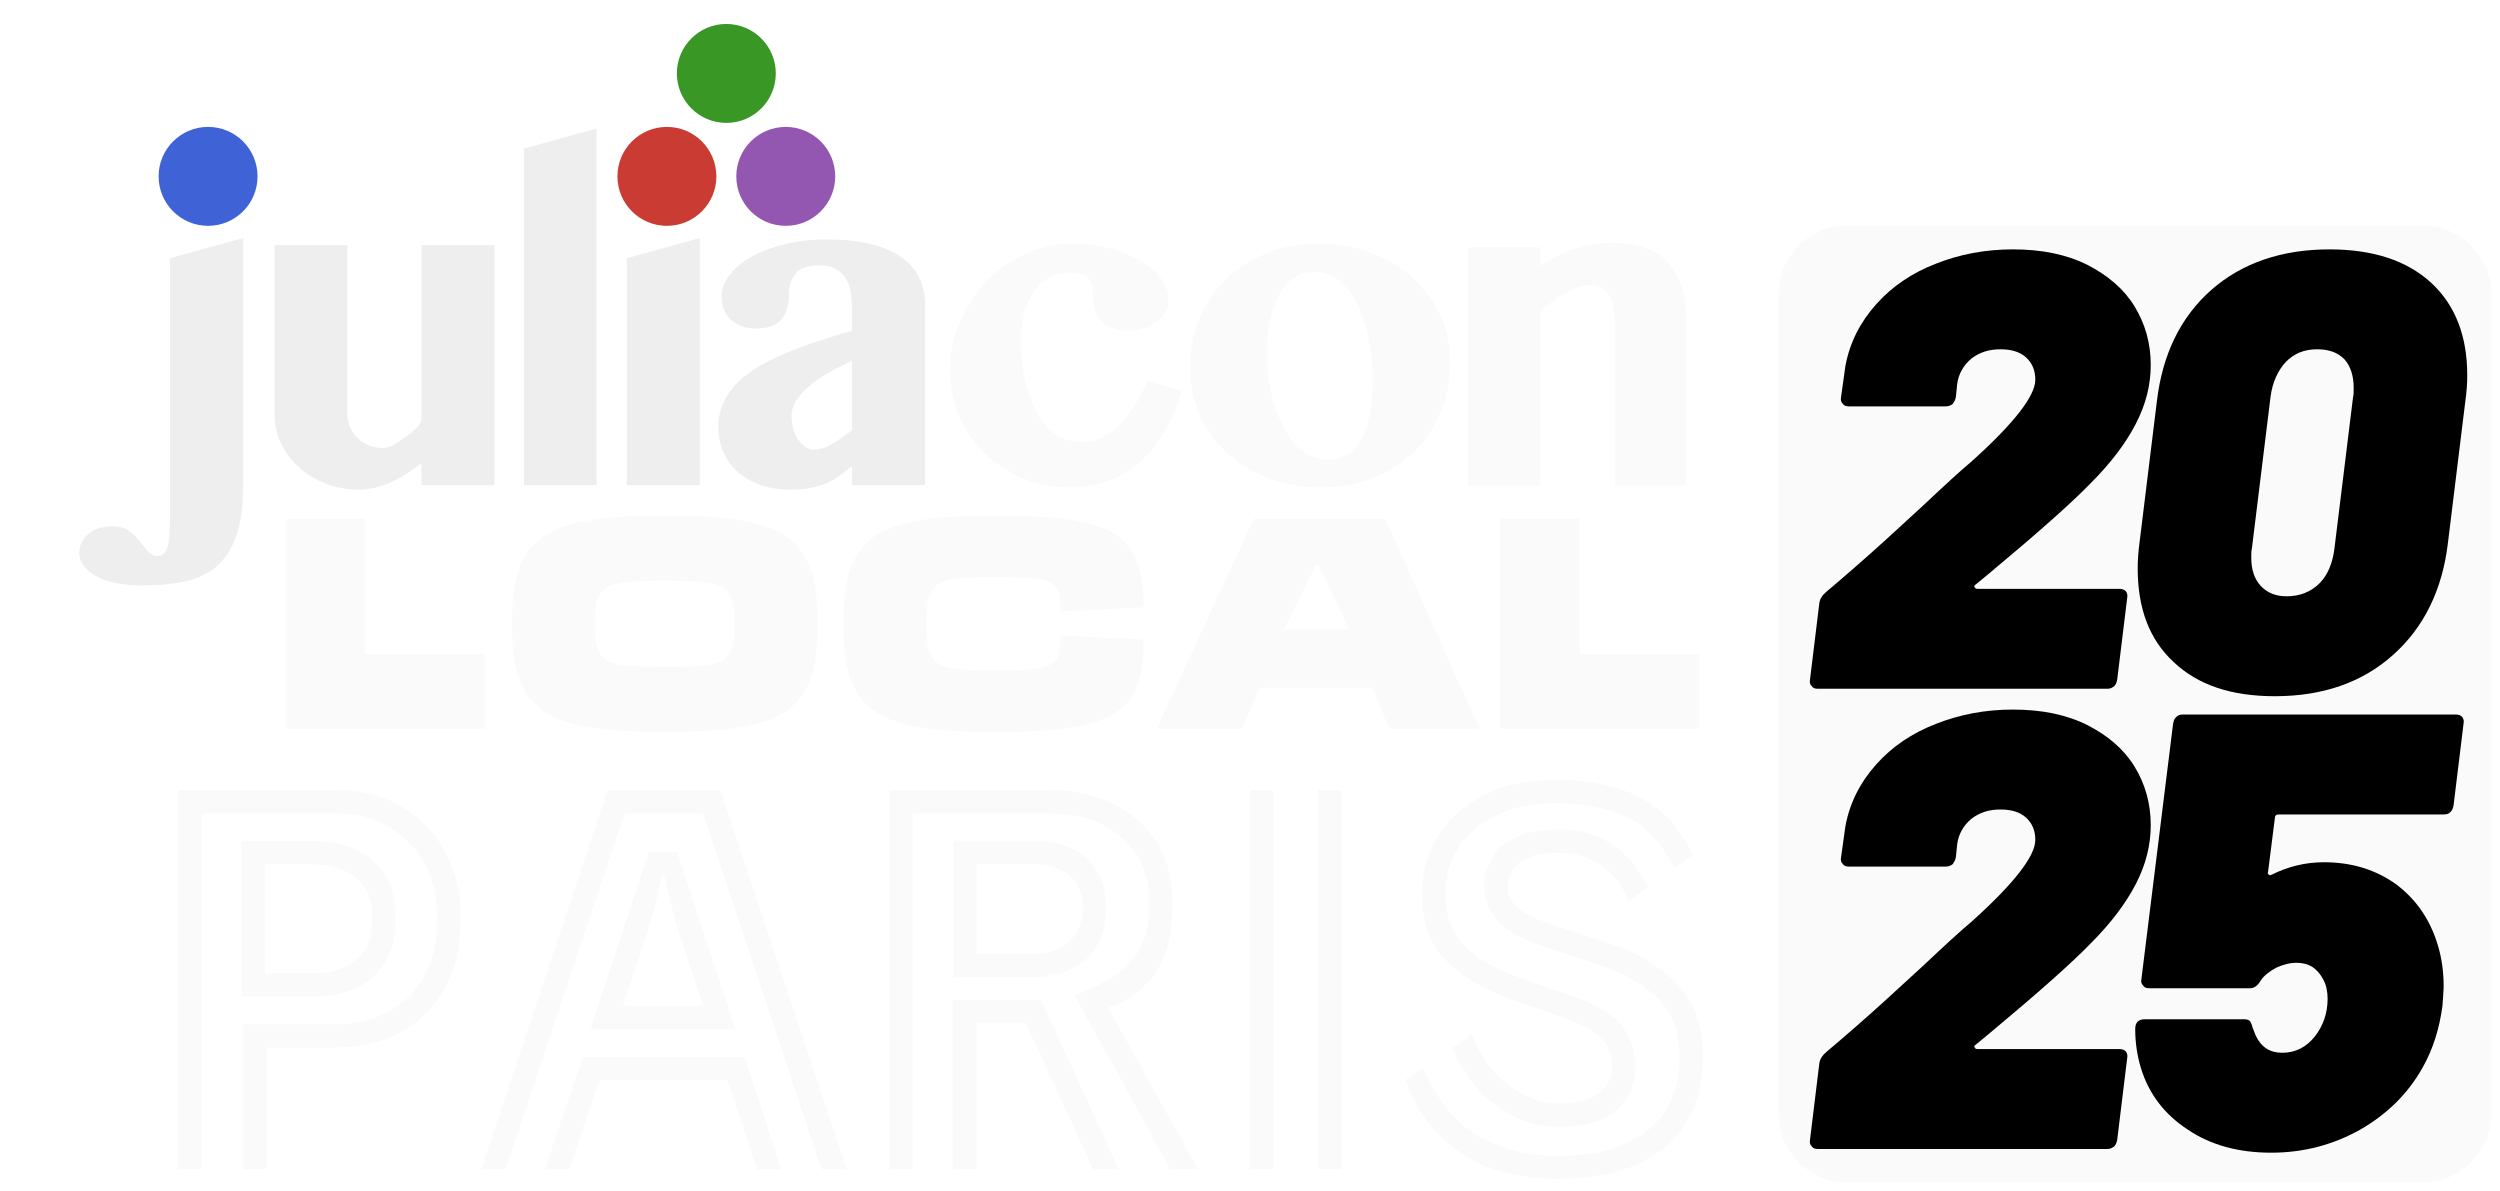
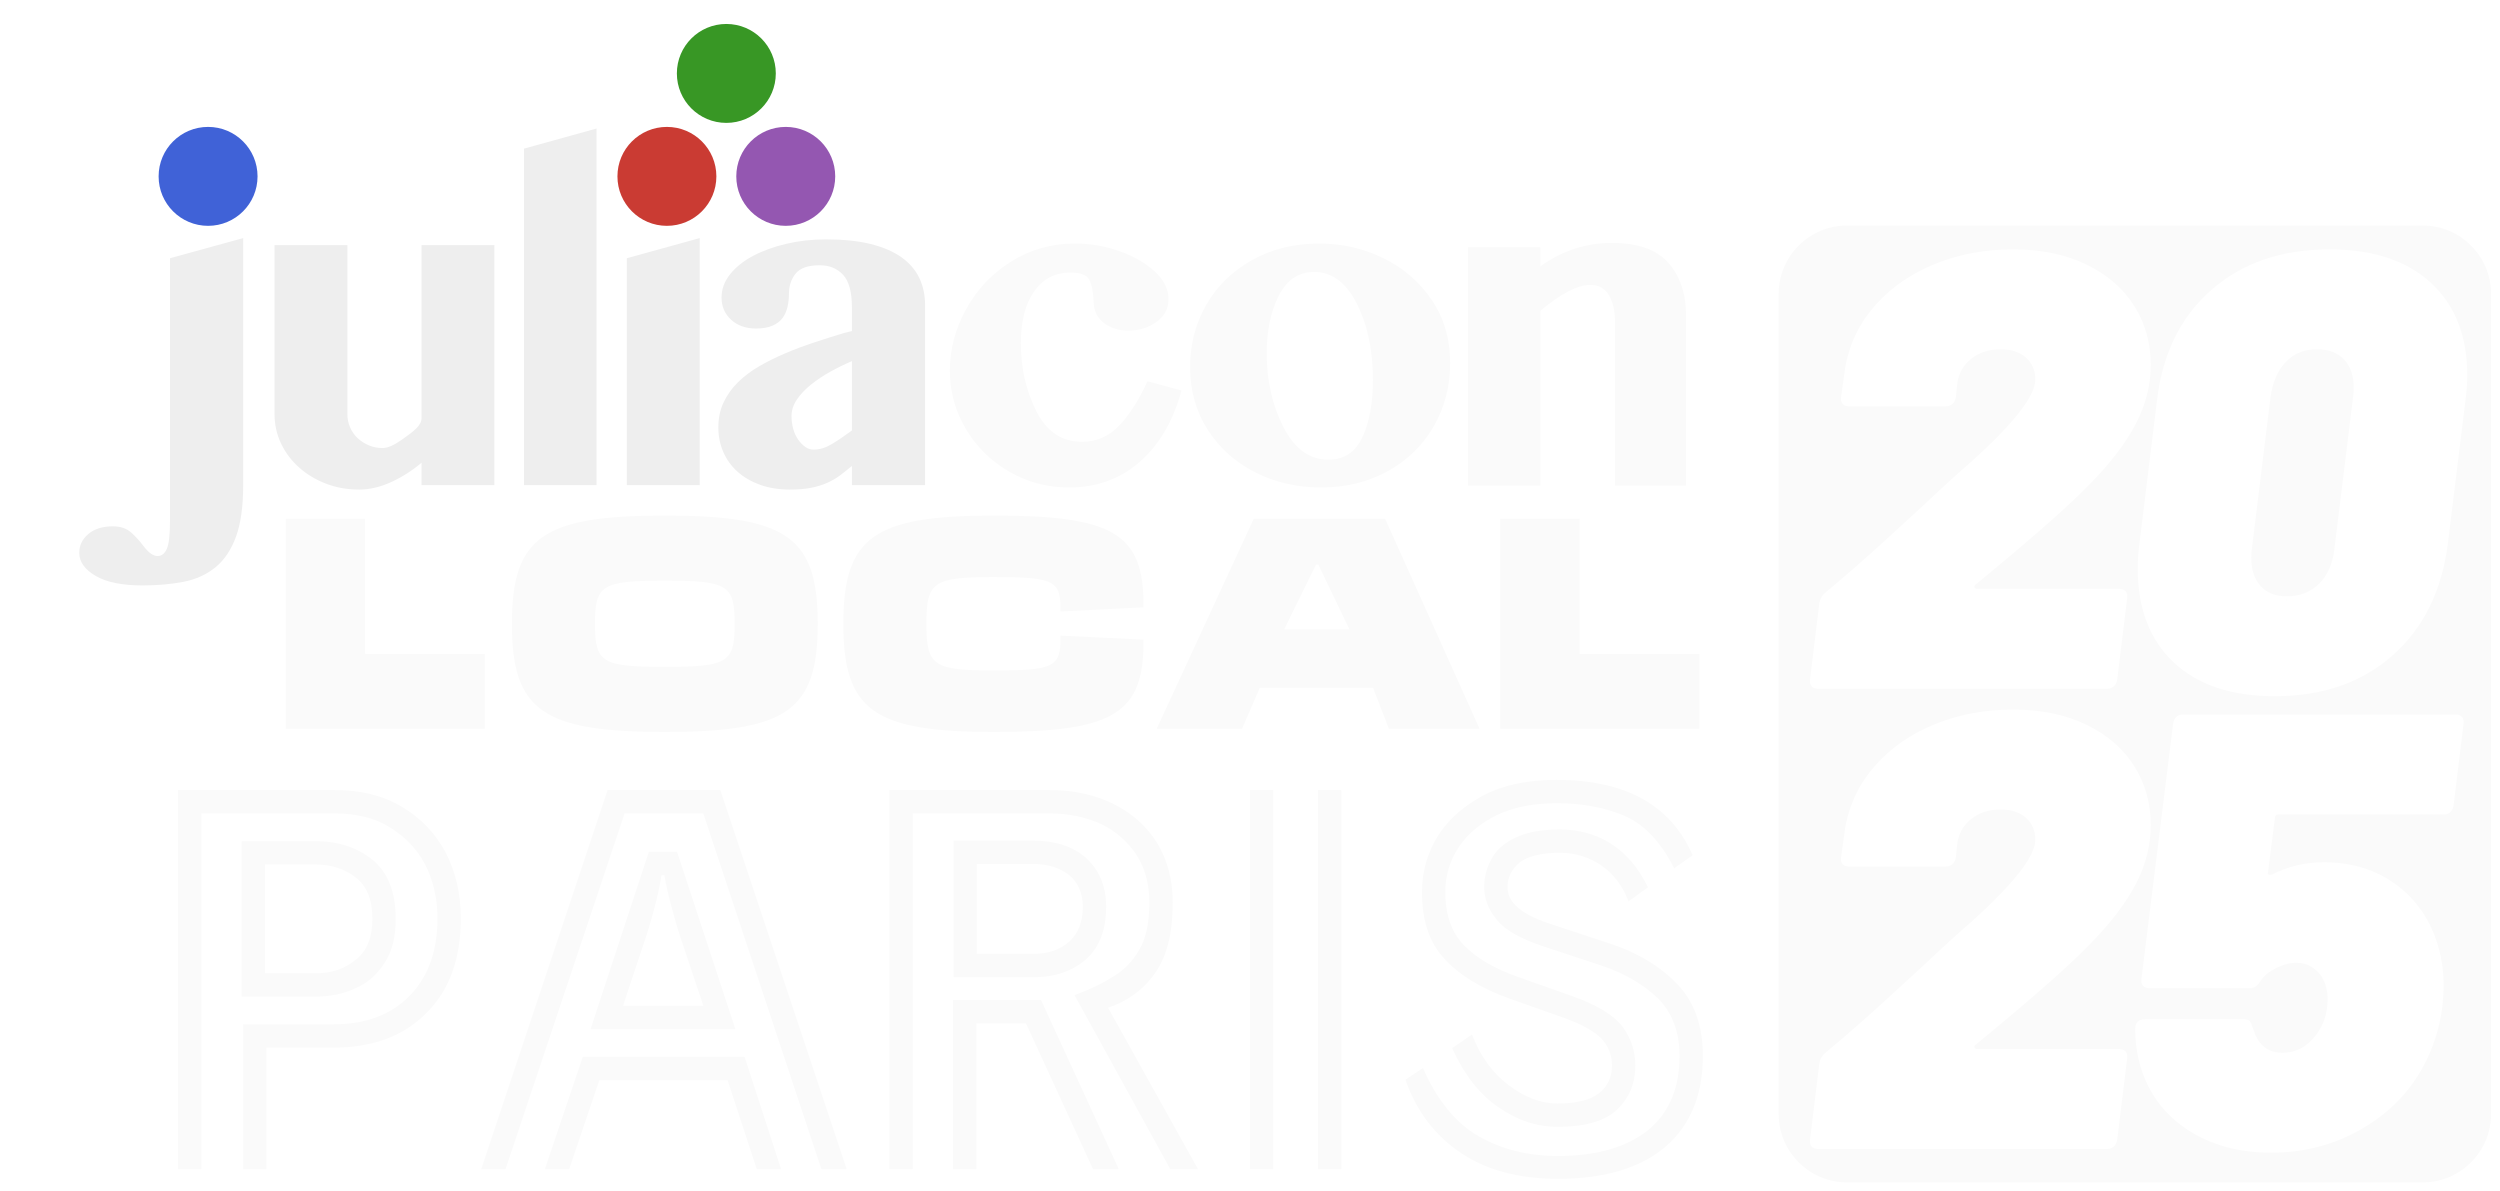
<svg xmlns="http://www.w3.org/2000/svg" width="100%" height="100%" viewBox="0 0 420 200" version="1.1" xml:space="preserve" style="fill-rule:evenodd;clip-rule:evenodd;stroke-linejoin:round;stroke-miterlimit:1.5;">
  <g transform="matrix(0.996313,0,0,0.996313,149.951,63.7696)">
    <g transform="matrix(1,0,0,1,-149,-62.5)">
      <g transform="matrix(0.595797,0,0,0.595797,-0.00025,-7.0797)">
        <g id="juliaconlogo-white.svg">
          <g>
            <g id="surface3037">
              <path d="M66.297,146.648C66.297,152.68 65.617,157.547 64.262,161.254C62.906,164.961 60.977,167.84 58.477,169.891C55.977,171.941 52.977,173.313 49.477,174.008C45.98,174.695 42.09,175.043 37.813,175.043C32.023,175.043 27.59,174.141 24.52,172.332C21.445,170.523 19.906,168.352 19.906,165.82C19.906,163.711 20.762,161.93 22.48,160.484C24.199,159.039 26.508,158.316 29.398,158.316C31.57,158.316 33.305,158.902 34.602,160.078C35.898,161.254 36.969,162.414 37.813,163.559C38.773,164.824 39.59,165.668 40.254,166.09C40.914,166.512 41.52,166.727 42.063,166.727C43.207,166.727 44.082,166.047 44.684,164.691C45.289,163.336 45.586,160.695 45.586,156.777L45.586,82.441L66.297,76.742L66.297,146.648ZM95.789,78.73L95.789,126.57C95.789,127.898 96.047,129.148 96.559,130.324C97.07,131.5 97.781,132.512 98.684,133.355C99.59,134.199 100.645,134.879 101.852,135.391C103.055,135.902 104.352,136.16 105.742,136.16C107.305,136.16 109.086,135.281 111.258,133.762C114.691,131.355 116.773,129.703 116.773,127.746L116.773,78.73L137.391,78.73L137.391,146.648L116.773,146.648L116.773,140.32C114.059,142.609 111.164,144.445 108.09,145.836C105.016,147.223 102.031,147.914 99.137,147.914C95.762,147.914 92.625,147.355 89.73,146.242C86.836,145.125 84.305,143.602 82.137,141.676C79.965,139.746 78.262,137.484 77.023,134.891C75.789,132.301 75.172,129.523 75.172,126.57L75.172,78.73L95.789,78.73ZM166.305,146.648L145.777,146.648L145.777,51.422L166.305,45.727L166.305,146.648ZM174.883,82.441L195.5,76.742L195.5,146.648L174.883,146.648L174.883,82.441ZM238.582,111.559C236.59,112.406 234.586,113.383 232.566,114.5C230.547,115.617 228.707,116.836 227.051,118.164C225.391,119.488 224.051,120.906 223.023,122.414C222,123.918 221.488,125.488 221.488,127.117C221.488,128.383 221.652,129.602 221.984,130.777C222.316,131.953 222.785,132.961 223.387,133.805C223.992,134.648 224.652,135.328 225.379,135.84C226.102,136.352 226.883,136.609 227.727,136.609C229.414,136.609 231.117,136.098 232.836,135.07C234.555,134.047 236.469,132.754 238.582,131.184L238.582,111.559ZM259.289,146.648L238.582,146.648L238.582,141.223C237.434,142.188 236.32,143.078 235.234,143.891C234.148,144.703 232.93,145.414 231.57,146.016C230.215,146.617 228.695,147.086 227.004,147.418C225.316,147.75 223.324,147.914 221.039,147.914C217.898,147.914 215.082,147.461 212.582,146.559C210.078,145.652 207.953,144.418 206.207,142.852C204.457,141.285 203.117,139.43 202.18,137.289C201.246,135.148 200.777,132.813 200.777,130.281C200.777,127.688 201.273,125.336 202.273,123.227C203.266,121.117 204.621,119.219 206.34,117.527C208.059,115.84 210.063,114.336 212.352,113.008C214.645,111.68 217.102,110.461 219.727,109.344C222.348,108.227 225.074,107.207 227.91,106.273C230.742,105.336 233.547,104.445 236.32,103.602L238.582,103.059L238.582,96.367C238.582,92.027 237.75,88.953 236.094,87.145C234.434,85.336 232.219,84.43 229.445,84.43C226.191,84.43 223.93,85.215 222.664,86.781C221.398,88.352 220.762,90.246 220.762,92.477C220.762,93.742 220.629,94.98 220.355,96.188C220.086,97.395 219.617,98.445 218.957,99.352C218.293,100.258 217.344,100.98 216.105,101.523C214.871,102.066 213.32,102.336 211.449,102.336C208.555,102.336 206.207,101.508 204.398,99.852C202.586,98.191 201.684,96.098 201.684,93.563C201.684,91.211 202.48,89.027 204.078,87.008C205.68,84.988 207.832,83.254 210.547,81.809C213.258,80.359 216.395,79.215 219.949,78.371C223.508,77.527 227.273,77.105 231.254,77.105C236.137,77.105 240.344,77.543 243.871,78.414C247.398,79.289 250.305,80.539 252.598,82.168C254.887,83.797 256.574,85.758 257.66,88.047C258.746,90.336 259.289,92.902 259.289,95.734L259.289,146.648Z" style="fill:rgb(238,238,238);fill-rule:nonzero;" />
              <path d="M70.363,59.273C70.363,67.008 64.094,73.273 56.363,73.273C48.633,73.273 42.363,67.008 42.363,59.273C42.363,51.539 48.633,45.273 56.363,45.273C64.094,45.273 70.363,51.539 70.363,59.273" style="fill:rgb(64,98,215);fill-rule:nonzero;" />
              <path d="M217.039,30.137C217.039,37.867 210.773,44.137 203.039,44.137C195.305,44.137 189.039,37.867 189.039,30.137C189.039,22.406 195.305,16.137 203.039,16.137C210.773,16.137 217.039,22.406 217.039,30.137" style="fill:rgb(56,151,37);fill-rule:nonzero;" />
              <path d="M233.855,59.273C233.855,67.008 227.586,73.273 219.855,73.273C212.125,73.273 205.855,67.008 205.855,59.273C205.855,51.539 212.125,45.273 219.855,45.273C227.586,45.273 233.855,51.539 233.855,59.273" style="fill:rgb(148,87,177);fill-rule:nonzero;" />
              <path d="M200.219,59.273C200.219,67.008 193.949,73.273 186.219,73.273C178.484,73.273 172.219,67.008 172.219,59.273C172.219,51.539 178.484,45.273 186.219,45.273C193.949,45.273 200.219,51.539 200.219,59.273" style="fill:rgb(202,59,51);fill-rule:nonzero;" />
              <g id="glyph0-1" transform="matrix(1,0,0,1,265.6,146.8)">
                <g>
                  <path d="M147.355,0L147.355,-67.473L167.809,-67.473L167.809,-62.055C173.984,-66.484 180.742,-68.695 188.086,-68.695C195.426,-68.695 200.758,-66.801 204.078,-63.016C207.398,-59.227 209.063,-54.246 209.063,-48.07L209.063,0L188.957,0L188.957,-46.148C188.957,-49.41 188.375,-52.004 187.211,-53.926C186.047,-55.848 184.297,-56.809 181.969,-56.809C178.355,-56.809 173.633,-54.363 167.809,-49.469L167.809,0L147.355,0ZM34.438,0.523C28.262,0.523 22.578,-0.992 17.395,-4.02C12.207,-7.051 8.129,-11.102 5.156,-16.168C2.184,-21.238 0.699,-26.688 0.699,-32.512C0.699,-38.57 2.242,-44.398 5.332,-49.992C8.418,-55.586 12.672,-60.074 18.094,-63.453C23.512,-66.832 29.543,-68.523 36.184,-68.523C40.496,-68.523 44.691,-67.793 48.77,-66.336C52.848,-64.879 56.168,-62.957 58.734,-60.566C61.297,-58.18 62.578,-55.586 62.578,-52.789C62.578,-50.109 61.441,-47.953 59.168,-46.32C56.898,-44.691 54.246,-43.875 51.215,-43.875C48.535,-43.875 46.266,-44.574 44.398,-45.973C42.535,-47.371 41.543,-49.234 41.426,-51.566C41.309,-54.598 40.902,-56.809 40.203,-58.207C39.504,-59.605 37.699,-60.305 34.785,-60.305C30.473,-60.305 27.066,-58.527 24.559,-54.973C22.055,-51.418 20.801,-46.555 20.801,-40.379C20.801,-33.27 22.258,-26.832 25.172,-21.063C28.086,-15.293 32.395,-12.41 38.105,-12.41C42.184,-12.41 45.68,-13.926 48.594,-16.957C51.508,-19.984 54.188,-24.18 56.637,-29.543L66.25,-26.918C63.918,-18.297 59.984,-11.566 54.449,-6.73C48.914,-1.895 42.242,0.523 34.438,0.523ZM105.754,0.523C98.996,0.523 92.789,-0.902 87.137,-3.758C81.484,-6.613 77,-10.633 73.68,-15.82C70.359,-21.004 68.695,-26.918 68.695,-33.563C68.695,-39.973 70.211,-45.828 73.242,-51.129C76.27,-56.43 80.582,-60.656 86.176,-63.801C91.77,-66.949 98.121,-68.523 105.23,-68.523C111.641,-68.523 117.668,-67.152 123.32,-64.414C128.973,-61.676 133.547,-57.742 137.043,-52.613C140.539,-47.488 142.289,-41.484 142.289,-34.609C142.289,-28.199 140.773,-22.316 137.742,-16.957C134.711,-11.594 130.402,-7.34 124.809,-4.195C119.215,-1.051 112.863,0.523 105.754,0.523ZM107.852,-7.34C112.281,-7.34 115.484,-9.469 117.465,-13.723C119.445,-17.977 120.438,-23.363 120.438,-29.891C120.438,-38.281 118.922,-45.477 115.891,-51.48C112.863,-57.48 108.844,-60.48 103.832,-60.48C99.402,-60.48 96.051,-58.238 93.781,-53.75C91.508,-49.266 90.371,-43.816 90.371,-37.406C90.371,-29.715 91.945,-22.781 95.09,-16.605C98.238,-10.43 102.492,-7.34 107.852,-7.34Z" style="fill:rgb(250,250,250);fill-rule:nonzero;" />
                </g>
              </g>
            </g>
          </g>
        </g>
      </g>
      <g transform="matrix(1.09281,0,0,0.427744,-9.54793,45.2863)">
        <g transform="matrix(1,0,0,1,-0.457534,0)">
          <path d="M51.913,95.122L51.913,177.885L82.624,177.885L82.624,148.402L64.147,148.402L64.147,95.122L51.913,95.122Z" style="fill:rgb(250,250,250);fill-rule:nonzero;" />
        </g>
        <g transform="matrix(1,0,0,1,0.457534,0)">
          <path d="M109.484,119.513C119.213,119.513 120.261,121.197 120.261,136.504C120.261,151.81 119.213,153.495 109.484,153.495C99.755,153.495 98.706,151.81 98.706,136.504C98.706,121.197 99.755,119.513 109.484,119.513ZM85.89,136.504C85.89,170.67 90.609,179.159 109.484,179.159C128.359,179.159 133.078,170.67 133.078,136.504C133.078,102.337 128.359,93.849 109.484,93.849C90.609,93.849 85.89,102.337 85.89,136.504Z" style="fill:rgb(250,250,250);fill-rule:nonzero;" />
        </g>
        <g transform="matrix(1,0,0,1,-0.457534,0)">
          <path d="M184.26,142.764L171.443,141.185C171.56,153.562 170.511,154.911 161.19,154.911C151.811,154.911 150.762,153.086 150.762,136.504C150.762,119.922 151.811,118.097 161.19,118.097C170.511,118.097 171.56,119.446 171.443,131.664L184.26,130.031C184.376,101.064 179.774,93.849 161.19,93.849C142.606,93.849 137.946,102.337 137.946,136.504C137.946,170.67 142.606,179.159 161.19,179.159C179.774,179.159 184.376,171.837 184.26,142.764Z" style="fill:rgb(250,250,250);fill-rule:nonzero;" />
        </g>
        <g transform="matrix(1,0,0,1,-0.457534,0)">
          <path d="M221.544,95.122L201.271,95.122L186.299,177.885L199.465,177.885L202.203,161.757L219.68,161.757L222.127,177.885L236.109,177.885L221.544,95.122ZM205.967,138.699L210.883,113.16L211.233,113.16L216.033,138.699L205.967,138.699Z" style="fill:rgb(250,250,250);fill-rule:nonzero;" />
        </g>
        <g transform="matrix(1,0,0,1,-0.457534,0)">
          <path d="M239.313,95.122L239.313,177.885L270.024,177.885L270.024,148.402L251.547,148.402L251.547,95.122L239.313,95.122Z" style="fill:rgb(250,250,250);fill-rule:nonzero;" />
        </g>
      </g>
    </g>
  </g>
  <g transform="matrix(0.908934,0,0,0.883273,-64.1437,-92.838)">
-     <path d="M531,161.016L531,316.984C531,324.168 525.332,330 518.352,330L411.974,330C404.993,330 399.325,324.168 399.325,316.984L399.325,161.016C399.325,153.832 404.993,148 411.974,148L518.352,148C525.332,148 531,153.832 531,161.016Z" style="fill:rgb(250,250,250);stroke:rgb(250,250,250);stroke-width:1.67px;stroke-dasharray:0,3.35,0,0,0,0;" />
+     <path d="M531,161.016L531,316.984C531,324.168 525.332,330 518.352,330L411.974,330C404.993,330 399.325,324.168 399.325,316.984L399.325,161.016C399.325,153.832 404.993,148 411.974,148L518.352,148C525.332,148 531,153.832 531,161.016ZM521.208,285.043C519.831,280.164 517.27,276.288 513.522,273.416C509.775,270.544 505.302,269.108 500.101,269.108C496.66,269.108 493.448,269.894 490.466,271.468C490.236,271.547 490.045,271.547 489.892,271.468C489.739,271.39 489.701,271.232 489.777,270.996L491.039,260.727C491.039,260.254 491.269,260.018 491.728,260.018L522.24,260.018C522.776,260.018 523.196,259.861 523.502,259.546C523.808,259.231 523.999,258.798 524.076,258.248L525.911,242.784C525.988,242.233 525.892,241.8 525.624,241.486C525.357,241.171 524.993,241.013 524.535,241.013L474.062,241.013C473.527,241.013 473.106,241.171 472.8,241.486C472.495,241.8 472.303,242.233 472.227,242.784L466.377,291.299C466.3,291.85 466.396,292.283 466.663,292.598C466.931,292.913 467.333,293.07 467.868,293.07L486.451,293.07C487.216,293.07 487.866,292.598 488.401,291.654C489.013,290.709 489.969,289.903 491.269,289.234C492.569,288.565 493.831,288.23 495.054,288.23C496.125,288.23 497.1,288.525 497.979,289.116C498.859,289.706 499.528,290.473 499.987,291.418C500.522,292.519 500.79,293.739 500.79,295.077C500.79,297.831 500.025,300.192 498.495,302.159C496.889,304.284 494.863,305.347 492.416,305.347C490.122,305.347 488.477,304.245 487.483,302.041L486.91,300.507C486.757,299.956 486.585,299.562 486.394,299.326C486.202,299.09 485.839,298.972 485.304,298.972L467.065,298.972C465.841,298.972 465.23,299.602 465.23,300.861C465.23,303.379 465.574,305.819 466.262,308.18C467.791,313.216 470.697,317.17 474.98,320.043C479.262,322.915 484.386,324.351 490.351,324.351C496.392,324.351 501.918,322.876 506.927,319.925C511.936,316.974 515.74,313.059 518.34,308.18C520.252,304.638 521.476,300.743 522.011,296.493C522.164,294.762 522.24,293.542 522.24,292.834C522.24,290.001 521.896,287.404 521.208,285.043ZM491.039,237.528C499.91,237.528 507.194,234.912 512.891,229.679C518.589,224.445 521.973,217.304 523.043,208.254L526.255,181.34C526.485,179.688 526.599,178.074 526.599,176.501C526.599,169.025 524.362,163.162 519.889,158.912C515.415,154.663 509.163,152.538 501.134,152.538C492.263,152.538 484.979,155.115 479.281,160.27C473.584,165.424 470.239,172.448 469.244,181.34L466.033,208.254C465.803,209.985 465.688,211.638 465.688,213.212C465.688,220.845 467.906,226.806 472.342,231.095C476.777,235.384 483.01,237.528 491.039,237.528ZM493.219,218.524C491.154,218.524 489.548,217.874 488.401,216.576C487.254,215.277 486.68,213.487 486.68,211.205C486.68,210.418 486.719,209.828 486.795,209.434L490.236,180.632C490.619,177.799 491.555,175.576 493.047,173.963C494.538,172.349 496.469,171.543 498.84,171.543C500.981,171.543 502.644,172.192 503.829,173.49C505.015,174.789 505.607,176.579 505.607,178.861C505.607,179.648 505.569,180.239 505.493,180.632L502.051,209.434C501.746,212.267 500.809,214.491 499.241,216.104C497.673,217.717 495.666,218.524 493.219,218.524ZM435.749,303.812L438.387,301.569C447.335,293.936 453.529,288.27 456.97,284.571C460.718,280.636 463.509,276.859 465.344,273.239C467.18,269.619 468.097,265.881 468.097,262.025C468.097,257.933 467.103,254.234 465.115,250.929C463.127,247.624 460.201,244.988 456.34,243.02C452.478,241.053 447.908,240.069 442.632,240.069C437.508,240.069 432.748,240.974 428.35,242.784C423.953,244.594 420.282,247.171 417.338,250.516C414.394,253.86 412.501,257.775 411.66,262.261L410.857,268.163C410.781,268.714 410.876,269.147 411.144,269.462C411.412,269.776 411.813,269.934 412.348,269.934L430.128,269.934C430.664,269.934 431.103,269.776 431.447,269.462C431.792,269.147 432.002,268.714 432.078,268.163L432.308,265.802C432.537,263.756 433.398,262.123 434.889,260.904C436.38,259.684 438.196,259.074 440.338,259.074C442.326,259.074 443.894,259.605 445.041,260.667C446.188,261.73 446.761,263.127 446.761,264.858C446.761,267.927 442.823,273.121 434.946,280.44C432.881,282.25 429.899,285.043 425.999,288.821L419.116,295.313C415.445,298.776 411.775,302.081 408.104,305.228C407.416,305.779 406.995,306.488 406.842,307.353L405.122,321.872C405.045,322.423 405.141,322.856 405.408,323.171C405.676,323.486 406.077,323.643 406.613,323.643L460.068,323.643C460.526,323.643 460.928,323.486 461.272,323.171C461.616,322.856 461.826,322.423 461.903,321.872L463.738,306.409C463.815,305.858 463.719,305.425 463.452,305.11C463.184,304.796 462.782,304.638 462.247,304.638L436.093,304.638C435.787,304.638 435.596,304.54 435.52,304.343C435.443,304.146 435.52,303.969 435.749,303.812ZM435.749,216.281L438.387,214.038C447.335,206.405 453.529,200.739 456.97,197.04C460.718,193.105 463.509,189.328 465.344,185.708C467.18,182.088 468.097,178.35 468.097,174.494C468.097,170.402 467.103,166.703 465.115,163.398C463.127,160.093 460.201,157.456 456.34,155.489C452.478,153.522 447.908,152.538 442.632,152.538C437.508,152.538 432.748,153.443 428.35,155.253C423.953,157.063 420.282,159.64 417.338,162.985C414.394,166.329 412.501,170.244 411.66,174.73L410.857,180.632C410.781,181.183 410.876,181.616 411.144,181.931C411.412,182.245 411.813,182.403 412.348,182.403L430.128,182.403C430.664,182.403 431.103,182.245 431.447,181.931C431.792,181.616 432.002,181.183 432.078,180.632L432.308,178.271C432.537,176.225 433.398,174.592 434.889,173.372C436.38,172.153 438.196,171.543 440.338,171.543C442.326,171.543 443.894,172.074 445.041,173.136C446.188,174.199 446.761,175.596 446.761,177.327C446.761,180.396 442.823,185.59 434.946,192.908C432.881,194.718 429.899,197.512 425.999,201.289L419.116,207.782C415.445,211.244 411.775,214.55 408.104,217.697C407.416,218.248 406.995,218.956 406.842,219.822L405.122,234.341C405.045,234.892 405.141,235.325 405.408,235.64C405.676,235.955 406.077,236.112 406.613,236.112L460.068,236.112C460.526,236.112 460.928,235.955 461.272,235.64C461.616,235.325 461.826,234.892 461.903,234.341L463.738,218.878C463.815,218.327 463.719,217.894 463.452,217.579C463.184,217.265 462.782,217.107 462.247,217.107L436.093,217.107C435.787,217.107 435.596,217.009 435.52,216.812C435.443,216.615 435.52,216.438 435.749,216.281Z" style="fill:rgb(250,250,250);stroke:rgb(250,250,250);stroke-width:1.67px;stroke-dasharray:0,3.35,0,0,0,0;" />
  </g>
  <g transform="matrix(0.547171,0,0,0.547171,-48.9592,0.524578)">
    <g transform="matrix(149.198,0,0,149.198,131,358)">
      <path d="M0.222,-0.298L0.408,-0.298C0.475,-0.298 0.527,-0.318 0.565,-0.357C0.603,-0.396 0.622,-0.449 0.622,-0.516C0.622,-0.558 0.613,-0.595 0.596,-0.628C0.579,-0.66 0.554,-0.685 0.523,-0.704C0.492,-0.723 0.454,-0.732 0.411,-0.732L0.136,-0.732L0.136,-0L0.088,-0L0.088,-0.78L0.411,-0.78C0.464,-0.78 0.509,-0.769 0.548,-0.746C0.587,-0.723 0.617,-0.692 0.638,-0.653C0.659,-0.613 0.67,-0.567 0.67,-0.516C0.67,-0.434 0.647,-0.369 0.6,-0.322C0.553,-0.274 0.489,-0.25 0.408,-0.25L0.27,-0.25L0.27,-0L0.222,-0L0.222,-0.298ZM0.219,-0.675L0.37,-0.675C0.417,-0.675 0.457,-0.662 0.489,-0.636C0.52,-0.61 0.536,-0.57 0.536,-0.515C0.536,-0.479 0.529,-0.449 0.514,-0.426C0.499,-0.402 0.48,-0.384 0.455,-0.373C0.43,-0.361 0.402,-0.355 0.371,-0.355L0.219,-0.355L0.219,-0.675ZM0.371,-0.403C0.404,-0.403 0.431,-0.412 0.454,-0.431C0.477,-0.449 0.488,-0.477 0.488,-0.515C0.488,-0.554 0.477,-0.582 0.454,-0.6C0.431,-0.618 0.403,-0.627 0.37,-0.627L0.267,-0.627L0.267,-0.403L0.371,-0.403Z" style="fill:rgb(250,250,250);fill-rule:nonzero;" />
    </g>
    <g transform="matrix(149.198,0,0,149.198,237.229,358)">
      <path d="M0.457,-0.732L0.295,-0.732L0.05,-0L0,-0L0.26,-0.78L0.492,-0.78L0.752,-0L0.7,-0L0.457,-0.732ZM0.345,-0.653L0.403,-0.653L0.523,-0.288L0.225,-0.288L0.345,-0.653ZM0.457,-0.336C0.454,-0.347 0.448,-0.363 0.441,-0.384C0.434,-0.405 0.426,-0.429 0.417,-0.456C0.408,-0.482 0.4,-0.508 0.393,-0.535C0.386,-0.561 0.38,-0.584 0.377,-0.605L0.371,-0.605C0.368,-0.585 0.363,-0.562 0.356,-0.536C0.349,-0.509 0.341,-0.483 0.332,-0.457C0.323,-0.43 0.315,-0.406 0.308,-0.385C0.301,-0.363 0.295,-0.347 0.292,-0.336L0.457,-0.336ZM0.507,-0.183L0.243,-0.183L0.181,-0L0.131,-0L0.209,-0.231L0.542,-0.231L0.617,-0L0.567,-0L0.507,-0.183Z" style="fill:rgb(250,250,250);fill-rule:nonzero;" />
    </g>
    <g transform="matrix(149.198,0,0,149.198,349.426,358)">
      <path d="M0.469,-0.358C0.509,-0.373 0.54,-0.389 0.563,-0.406C0.585,-0.423 0.6,-0.444 0.61,-0.467C0.619,-0.49 0.623,-0.518 0.623,-0.549C0.623,-0.586 0.614,-0.619 0.597,-0.646C0.579,-0.673 0.555,-0.695 0.524,-0.71C0.493,-0.724 0.458,-0.732 0.418,-0.732L0.136,-0.732L0.136,-0L0.088,-0L0.088,-0.78L0.418,-0.78C0.468,-0.78 0.512,-0.77 0.55,-0.751C0.588,-0.732 0.618,-0.705 0.639,-0.671C0.66,-0.636 0.671,-0.596 0.671,-0.549C0.671,-0.488 0.66,-0.441 0.637,-0.407C0.614,-0.372 0.581,-0.347 0.538,-0.332L0.723,-0L0.666,-0L0.469,-0.358ZM0.22,-0.676L0.384,-0.676C0.429,-0.676 0.466,-0.664 0.493,-0.64C0.52,-0.615 0.534,-0.582 0.534,-0.54C0.534,-0.494 0.521,-0.458 0.494,-0.433C0.466,-0.408 0.43,-0.395 0.385,-0.395L0.22,-0.395L0.22,-0.676ZM0.385,-0.443C0.416,-0.443 0.44,-0.452 0.459,-0.469C0.477,-0.486 0.486,-0.509 0.486,-0.54C0.486,-0.568 0.476,-0.59 0.458,-0.605C0.439,-0.62 0.414,-0.628 0.384,-0.628L0.268,-0.628L0.268,-0.443L0.385,-0.443ZM0.369,-0.3L0.267,-0.3L0.267,-0L0.219,-0L0.219,-0.348L0.4,-0.348L0.56,-0L0.507,-0L0.369,-0.3Z" style="fill:rgb(250,250,250);fill-rule:nonzero;" />
    </g>
    <g transform="matrix(149.198,0,0,149.198,459.534,358)">
      <path d="M0.232,-0.78L0.28,-0.78L0.28,-0L0.232,-0L0.232,-0.78ZM0.092,-0.78L0.14,-0.78L0.14,-0L0.092,-0L0.092,-0.78Z" style="fill:rgb(250,250,250);fill-rule:nonzero;" />
    </g>
    <g transform="matrix(149.198,0,0,149.198,515.035,358)">
      <path d="M0.254,-0.351C0.195,-0.372 0.15,-0.4 0.12,-0.433C0.089,-0.466 0.074,-0.512 0.074,-0.57C0.074,-0.612 0.085,-0.651 0.107,-0.686C0.129,-0.721 0.161,-0.748 0.202,-0.77C0.243,-0.791 0.293,-0.801 0.351,-0.801C0.493,-0.801 0.586,-0.749 0.631,-0.646L0.593,-0.619C0.566,-0.672 0.533,-0.708 0.493,-0.726C0.452,-0.744 0.405,-0.753 0.351,-0.753C0.304,-0.753 0.263,-0.745 0.229,-0.729C0.194,-0.712 0.168,-0.69 0.15,-0.663C0.131,-0.635 0.122,-0.604 0.122,-0.57C0.122,-0.523 0.135,-0.487 0.16,-0.461C0.185,-0.435 0.222,-0.413 0.27,-0.396L0.383,-0.356C0.434,-0.338 0.468,-0.317 0.486,-0.294C0.504,-0.27 0.513,-0.243 0.513,-0.213C0.513,-0.177 0.501,-0.147 0.476,-0.123C0.451,-0.099 0.41,-0.087 0.353,-0.087C0.311,-0.087 0.271,-0.1 0.232,-0.127C0.193,-0.153 0.161,-0.194 0.136,-0.249L0.177,-0.277C0.194,-0.232 0.219,-0.198 0.252,-0.173C0.285,-0.148 0.318,-0.135 0.353,-0.135C0.392,-0.135 0.42,-0.142 0.438,-0.156C0.456,-0.17 0.465,-0.189 0.465,-0.213C0.465,-0.234 0.458,-0.253 0.443,-0.269C0.428,-0.284 0.403,-0.298 0.367,-0.311L0.254,-0.351ZM0.319,-0.46C0.276,-0.475 0.245,-0.492 0.228,-0.513C0.211,-0.534 0.202,-0.556 0.202,-0.58C0.202,-0.601 0.207,-0.62 0.217,-0.638C0.226,-0.656 0.243,-0.671 0.266,-0.682C0.289,-0.693 0.319,-0.699 0.358,-0.699C0.397,-0.699 0.433,-0.689 0.464,-0.669C0.495,-0.649 0.52,-0.619 0.539,-0.58L0.499,-0.551C0.487,-0.583 0.468,-0.608 0.443,-0.625C0.418,-0.642 0.389,-0.651 0.358,-0.651C0.319,-0.651 0.292,-0.644 0.275,-0.631C0.258,-0.617 0.25,-0.6 0.25,-0.58C0.25,-0.549 0.278,-0.525 0.334,-0.506L0.458,-0.465C0.517,-0.446 0.565,-0.417 0.6,-0.38C0.635,-0.343 0.652,-0.294 0.652,-0.233C0.652,-0.152 0.626,-0.09 0.575,-0.046C0.523,-0.002 0.449,0.02 0.354,0.02C0.273,0.02 0.206,0.002 0.153,-0.034C0.1,-0.07 0.062,-0.12 0.04,-0.184L0.076,-0.208C0.105,-0.142 0.143,-0.095 0.19,-0.068C0.237,-0.041 0.291,-0.027 0.354,-0.027C0.433,-0.027 0.495,-0.045 0.539,-0.08C0.582,-0.115 0.604,-0.166 0.604,-0.233C0.604,-0.282 0.589,-0.322 0.56,-0.351C0.53,-0.38 0.491,-0.403 0.443,-0.419L0.319,-0.46Z" style="fill:rgb(250,250,250);fill-rule:nonzero;" />
    </g>
  </g>
-   <g transform="matrix(1.8453,0,0,1.8453,-497.538,-225.603)">
-     <g transform="matrix(56.5022,0,0,56.5022,433.452,184.965)">
-       <path d="M0.284,-0.168C0.282,-0.167 0.281,-0.165 0.282,-0.164C0.283,-0.162 0.284,-0.161 0.287,-0.161L0.515,-0.161C0.52,-0.161 0.523,-0.16 0.526,-0.157C0.528,-0.154 0.529,-0.151 0.528,-0.146L0.512,-0.015C0.511,-0.01 0.51,-0.007 0.507,-0.004C0.503,-0.001 0.5,-0 0.496,-0L0.03,-0C0.025,-0 0.022,-0.001 0.02,-0.004C0.017,-0.007 0.016,-0.01 0.017,-0.015L0.032,-0.138C0.033,-0.145 0.037,-0.151 0.043,-0.156C0.075,-0.183 0.107,-0.211 0.139,-0.24C0.171,-0.269 0.191,-0.288 0.199,-0.295C0.233,-0.327 0.259,-0.351 0.277,-0.366C0.346,-0.428 0.38,-0.472 0.38,-0.498C0.38,-0.513 0.375,-0.525 0.365,-0.534C0.355,-0.543 0.341,-0.547 0.324,-0.547C0.305,-0.547 0.29,-0.542 0.277,-0.532C0.264,-0.521 0.256,-0.507 0.254,-0.49L0.252,-0.47C0.251,-0.465 0.249,-0.462 0.247,-0.459C0.243,-0.456 0.24,-0.455 0.235,-0.455L0.08,-0.455C0.075,-0.455 0.072,-0.456 0.07,-0.459C0.067,-0.462 0.066,-0.465 0.067,-0.47L0.074,-0.52C0.081,-0.558 0.098,-0.591 0.124,-0.62C0.149,-0.648 0.181,-0.67 0.22,-0.685C0.258,-0.7 0.299,-0.708 0.344,-0.708C0.39,-0.708 0.43,-0.7 0.464,-0.683C0.497,-0.666 0.523,-0.644 0.54,-0.616C0.557,-0.588 0.566,-0.557 0.566,-0.522C0.566,-0.489 0.558,-0.458 0.542,-0.427C0.526,-0.396 0.502,-0.364 0.469,-0.331C0.439,-0.3 0.385,-0.252 0.307,-0.187L0.284,-0.168Z" style="fill-rule:nonzero;" />
-     </g>
-     <g transform="matrix(56.5022,0,0,56.5022,462.211,184.965)">
-       <path d="M0.257,0.012C0.187,0.012 0.133,-0.006 0.094,-0.043C0.055,-0.079 0.036,-0.129 0.036,-0.194C0.036,-0.207 0.037,-0.221 0.039,-0.236L0.067,-0.464C0.076,-0.539 0.105,-0.599 0.155,-0.643C0.204,-0.686 0.268,-0.708 0.345,-0.708C0.415,-0.708 0.47,-0.69 0.509,-0.654C0.548,-0.618 0.567,-0.568 0.567,-0.505C0.567,-0.492 0.566,-0.478 0.564,-0.464L0.536,-0.236C0.527,-0.159 0.497,-0.099 0.448,-0.055C0.398,-0.01 0.334,0.012 0.257,0.012ZM0.276,-0.149C0.297,-0.149 0.315,-0.156 0.329,-0.17C0.342,-0.183 0.35,-0.202 0.353,-0.226L0.383,-0.47C0.384,-0.473 0.384,-0.478 0.384,-0.485C0.384,-0.504 0.379,-0.52 0.369,-0.531C0.358,-0.542 0.344,-0.547 0.325,-0.547C0.304,-0.547 0.288,-0.54 0.275,-0.527C0.262,-0.513 0.253,-0.494 0.25,-0.47L0.22,-0.226C0.219,-0.223 0.219,-0.218 0.219,-0.211C0.219,-0.192 0.224,-0.177 0.234,-0.166C0.244,-0.155 0.258,-0.149 0.276,-0.149Z" style="fill-rule:nonzero;" />
-     </g>
-     <g transform="matrix(56.5022,0,0,56.5022,433.452,226.863)">
-       <path d="M0.284,-0.168C0.282,-0.167 0.281,-0.165 0.282,-0.164C0.283,-0.162 0.284,-0.161 0.287,-0.161L0.515,-0.161C0.52,-0.161 0.523,-0.16 0.526,-0.157C0.528,-0.154 0.529,-0.151 0.528,-0.146L0.512,-0.015C0.511,-0.01 0.51,-0.007 0.507,-0.004C0.503,-0.001 0.5,-0 0.496,-0L0.03,-0C0.025,-0 0.022,-0.001 0.02,-0.004C0.017,-0.007 0.016,-0.01 0.017,-0.015L0.032,-0.138C0.033,-0.145 0.037,-0.151 0.043,-0.156C0.075,-0.183 0.107,-0.211 0.139,-0.24C0.171,-0.269 0.191,-0.288 0.199,-0.295C0.233,-0.327 0.259,-0.351 0.277,-0.366C0.346,-0.428 0.38,-0.472 0.38,-0.498C0.38,-0.513 0.375,-0.525 0.365,-0.534C0.355,-0.543 0.341,-0.547 0.324,-0.547C0.305,-0.547 0.29,-0.542 0.277,-0.532C0.264,-0.521 0.256,-0.507 0.254,-0.49L0.252,-0.47C0.251,-0.465 0.249,-0.462 0.247,-0.459C0.243,-0.456 0.24,-0.455 0.235,-0.455L0.08,-0.455C0.075,-0.455 0.072,-0.456 0.07,-0.459C0.067,-0.462 0.066,-0.465 0.067,-0.47L0.074,-0.52C0.081,-0.558 0.098,-0.591 0.124,-0.62C0.149,-0.648 0.181,-0.67 0.22,-0.685C0.258,-0.7 0.299,-0.708 0.344,-0.708C0.39,-0.708 0.43,-0.7 0.464,-0.683C0.497,-0.666 0.523,-0.644 0.54,-0.616C0.557,-0.588 0.566,-0.557 0.566,-0.522C0.566,-0.489 0.558,-0.458 0.542,-0.427C0.526,-0.396 0.502,-0.364 0.469,-0.331C0.439,-0.3 0.385,-0.252 0.307,-0.187L0.284,-0.168Z" style="fill-rule:nonzero;" />
-     </g>
-     <g transform="matrix(56.5022,0,0,56.5022,462.211,226.863)">
-       <path d="M0.52,-0.327C0.526,-0.307 0.529,-0.285 0.529,-0.261C0.529,-0.255 0.528,-0.245 0.527,-0.23C0.522,-0.194 0.512,-0.161 0.495,-0.131C0.472,-0.09 0.439,-0.057 0.396,-0.032C0.352,-0.007 0.304,0.006 0.251,0.006C0.199,0.006 0.154,-0.006 0.117,-0.031C0.08,-0.055 0.054,-0.088 0.041,-0.131C0.035,-0.151 0.032,-0.172 0.032,-0.193C0.032,-0.204 0.037,-0.209 0.048,-0.209L0.207,-0.209C0.212,-0.209 0.215,-0.208 0.217,-0.206C0.218,-0.204 0.22,-0.201 0.221,-0.196L0.226,-0.183C0.235,-0.164 0.249,-0.155 0.269,-0.155C0.29,-0.155 0.308,-0.164 0.322,-0.182C0.335,-0.199 0.342,-0.219 0.342,-0.242C0.342,-0.253 0.34,-0.264 0.335,-0.273C0.331,-0.281 0.325,-0.288 0.318,-0.293C0.31,-0.298 0.301,-0.3 0.292,-0.3C0.281,-0.3 0.27,-0.297 0.259,-0.292C0.248,-0.286 0.239,-0.279 0.234,-0.271C0.229,-0.263 0.224,-0.259 0.217,-0.259L0.055,-0.259C0.05,-0.259 0.047,-0.26 0.045,-0.263C0.042,-0.266 0.041,-0.269 0.042,-0.274L0.093,-0.685C0.094,-0.69 0.095,-0.693 0.098,-0.696C0.101,-0.699 0.104,-0.7 0.109,-0.7L0.549,-0.7C0.553,-0.7 0.556,-0.699 0.559,-0.696C0.561,-0.693 0.562,-0.69 0.561,-0.685L0.545,-0.554C0.544,-0.549 0.543,-0.546 0.54,-0.543C0.537,-0.54 0.534,-0.539 0.529,-0.539L0.263,-0.539C0.259,-0.539 0.257,-0.537 0.257,-0.533L0.246,-0.446C0.245,-0.444 0.246,-0.443 0.247,-0.442C0.248,-0.441 0.25,-0.441 0.252,-0.442C0.278,-0.455 0.306,-0.462 0.336,-0.462C0.381,-0.462 0.42,-0.45 0.453,-0.426C0.486,-0.401 0.508,-0.368 0.52,-0.327Z" style="fill-rule:nonzero;" />
-     </g>
-   </g>
</svg>
